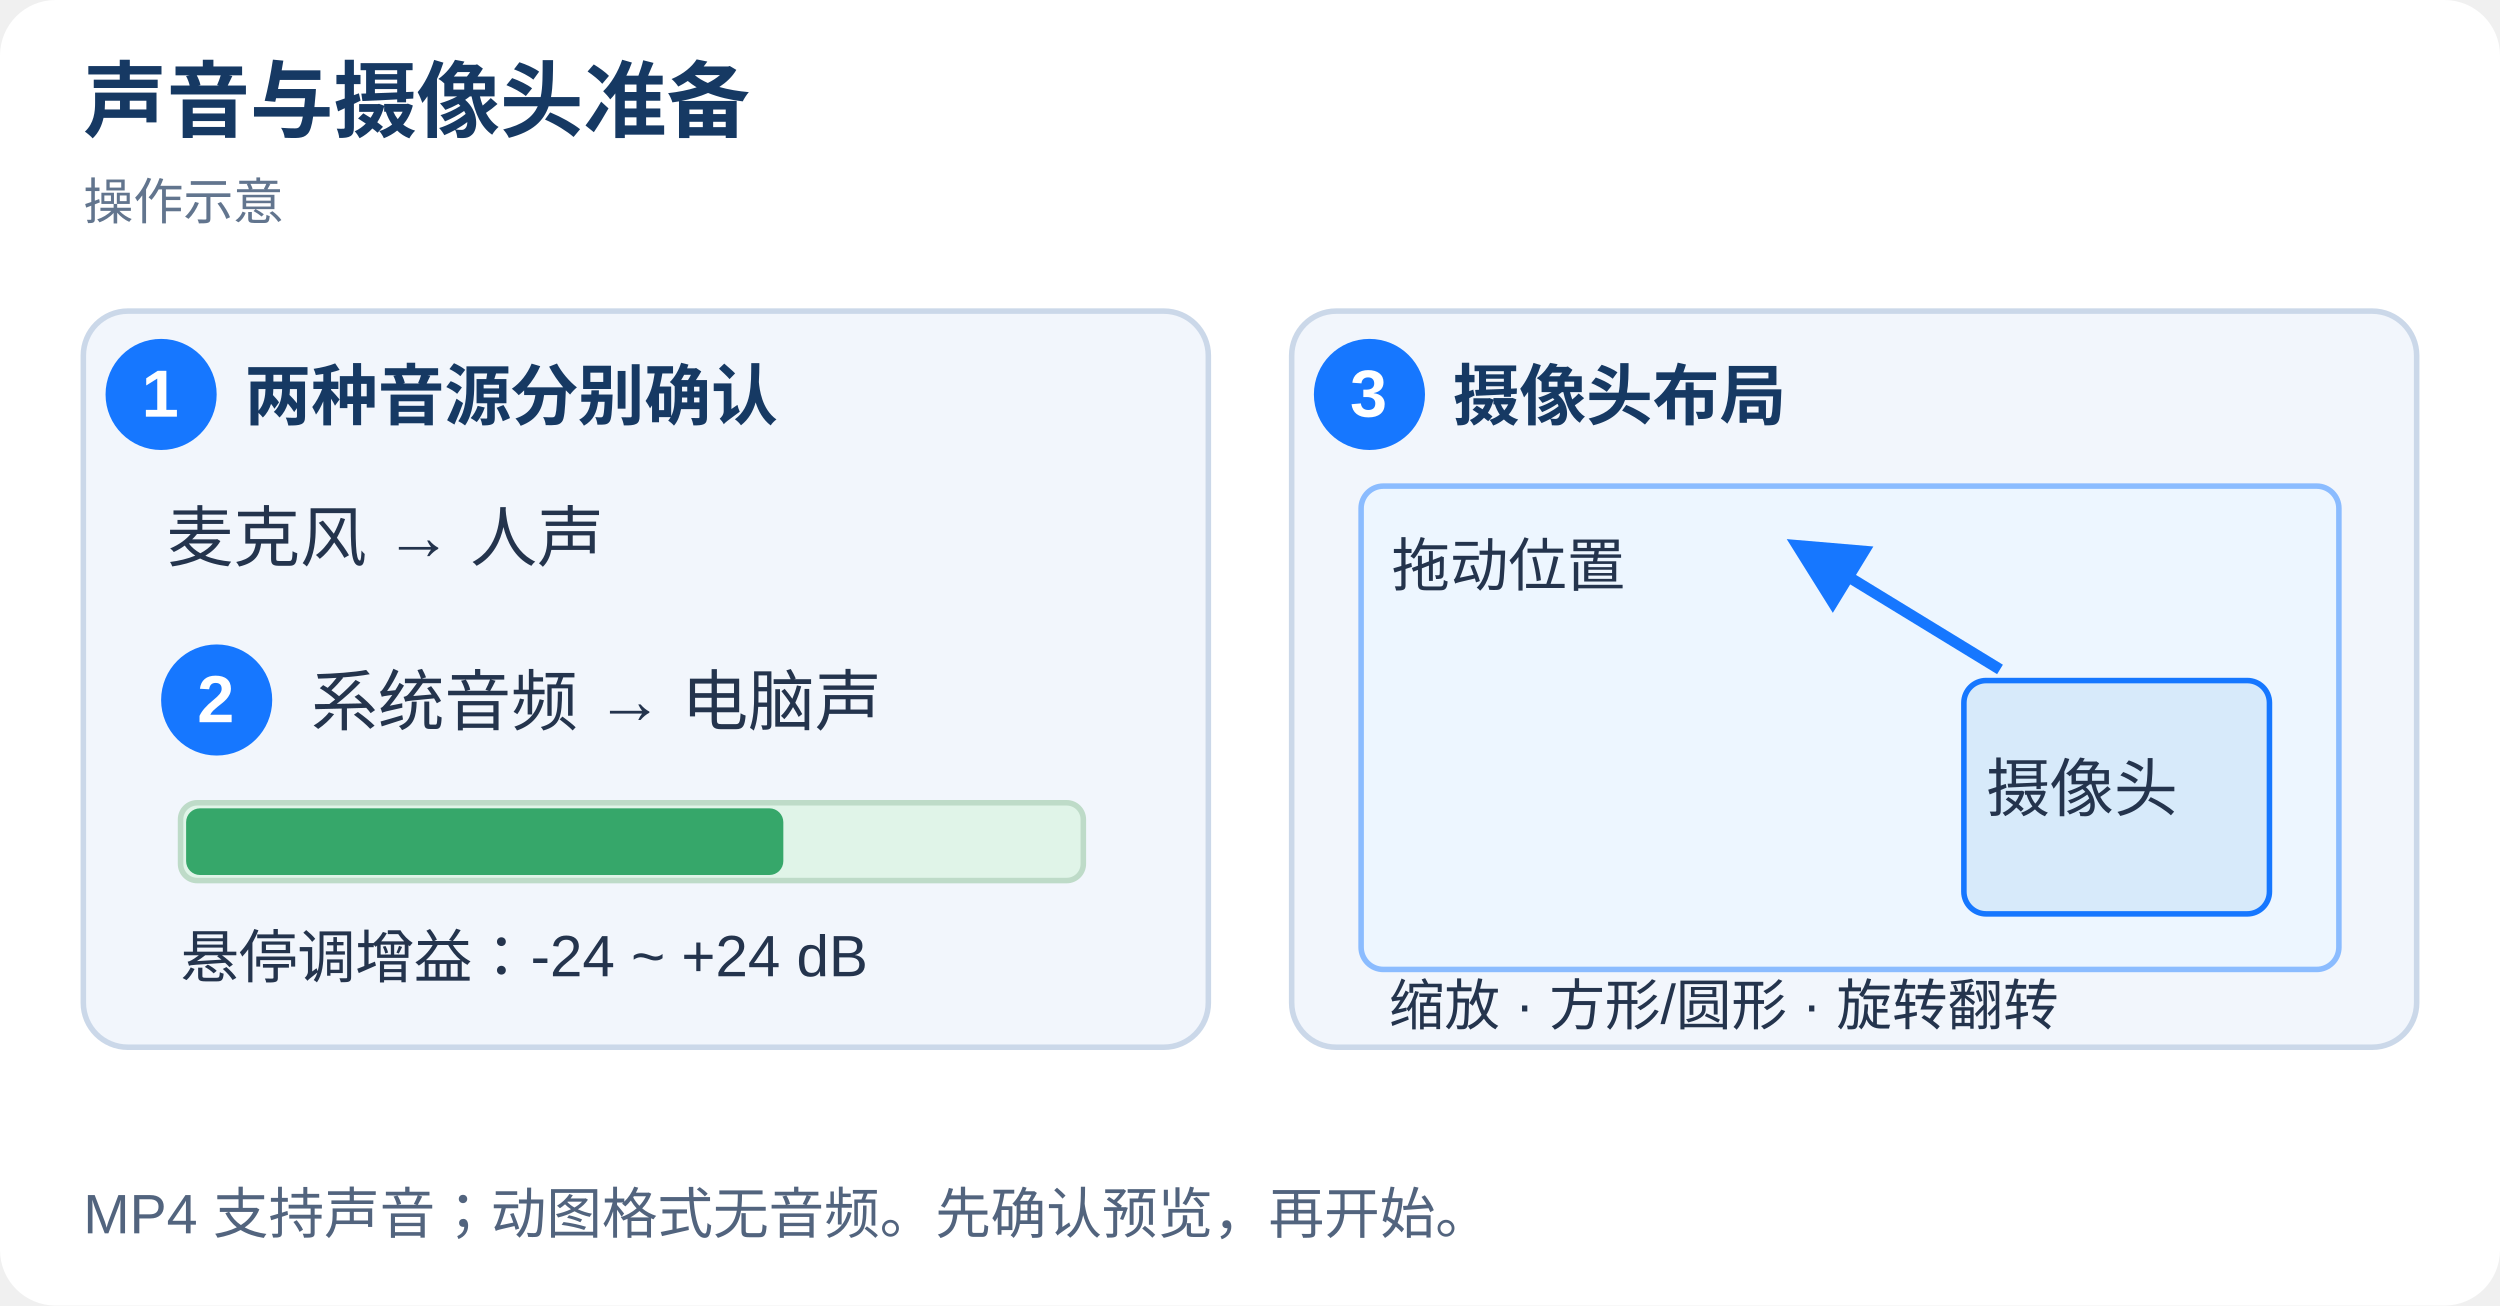
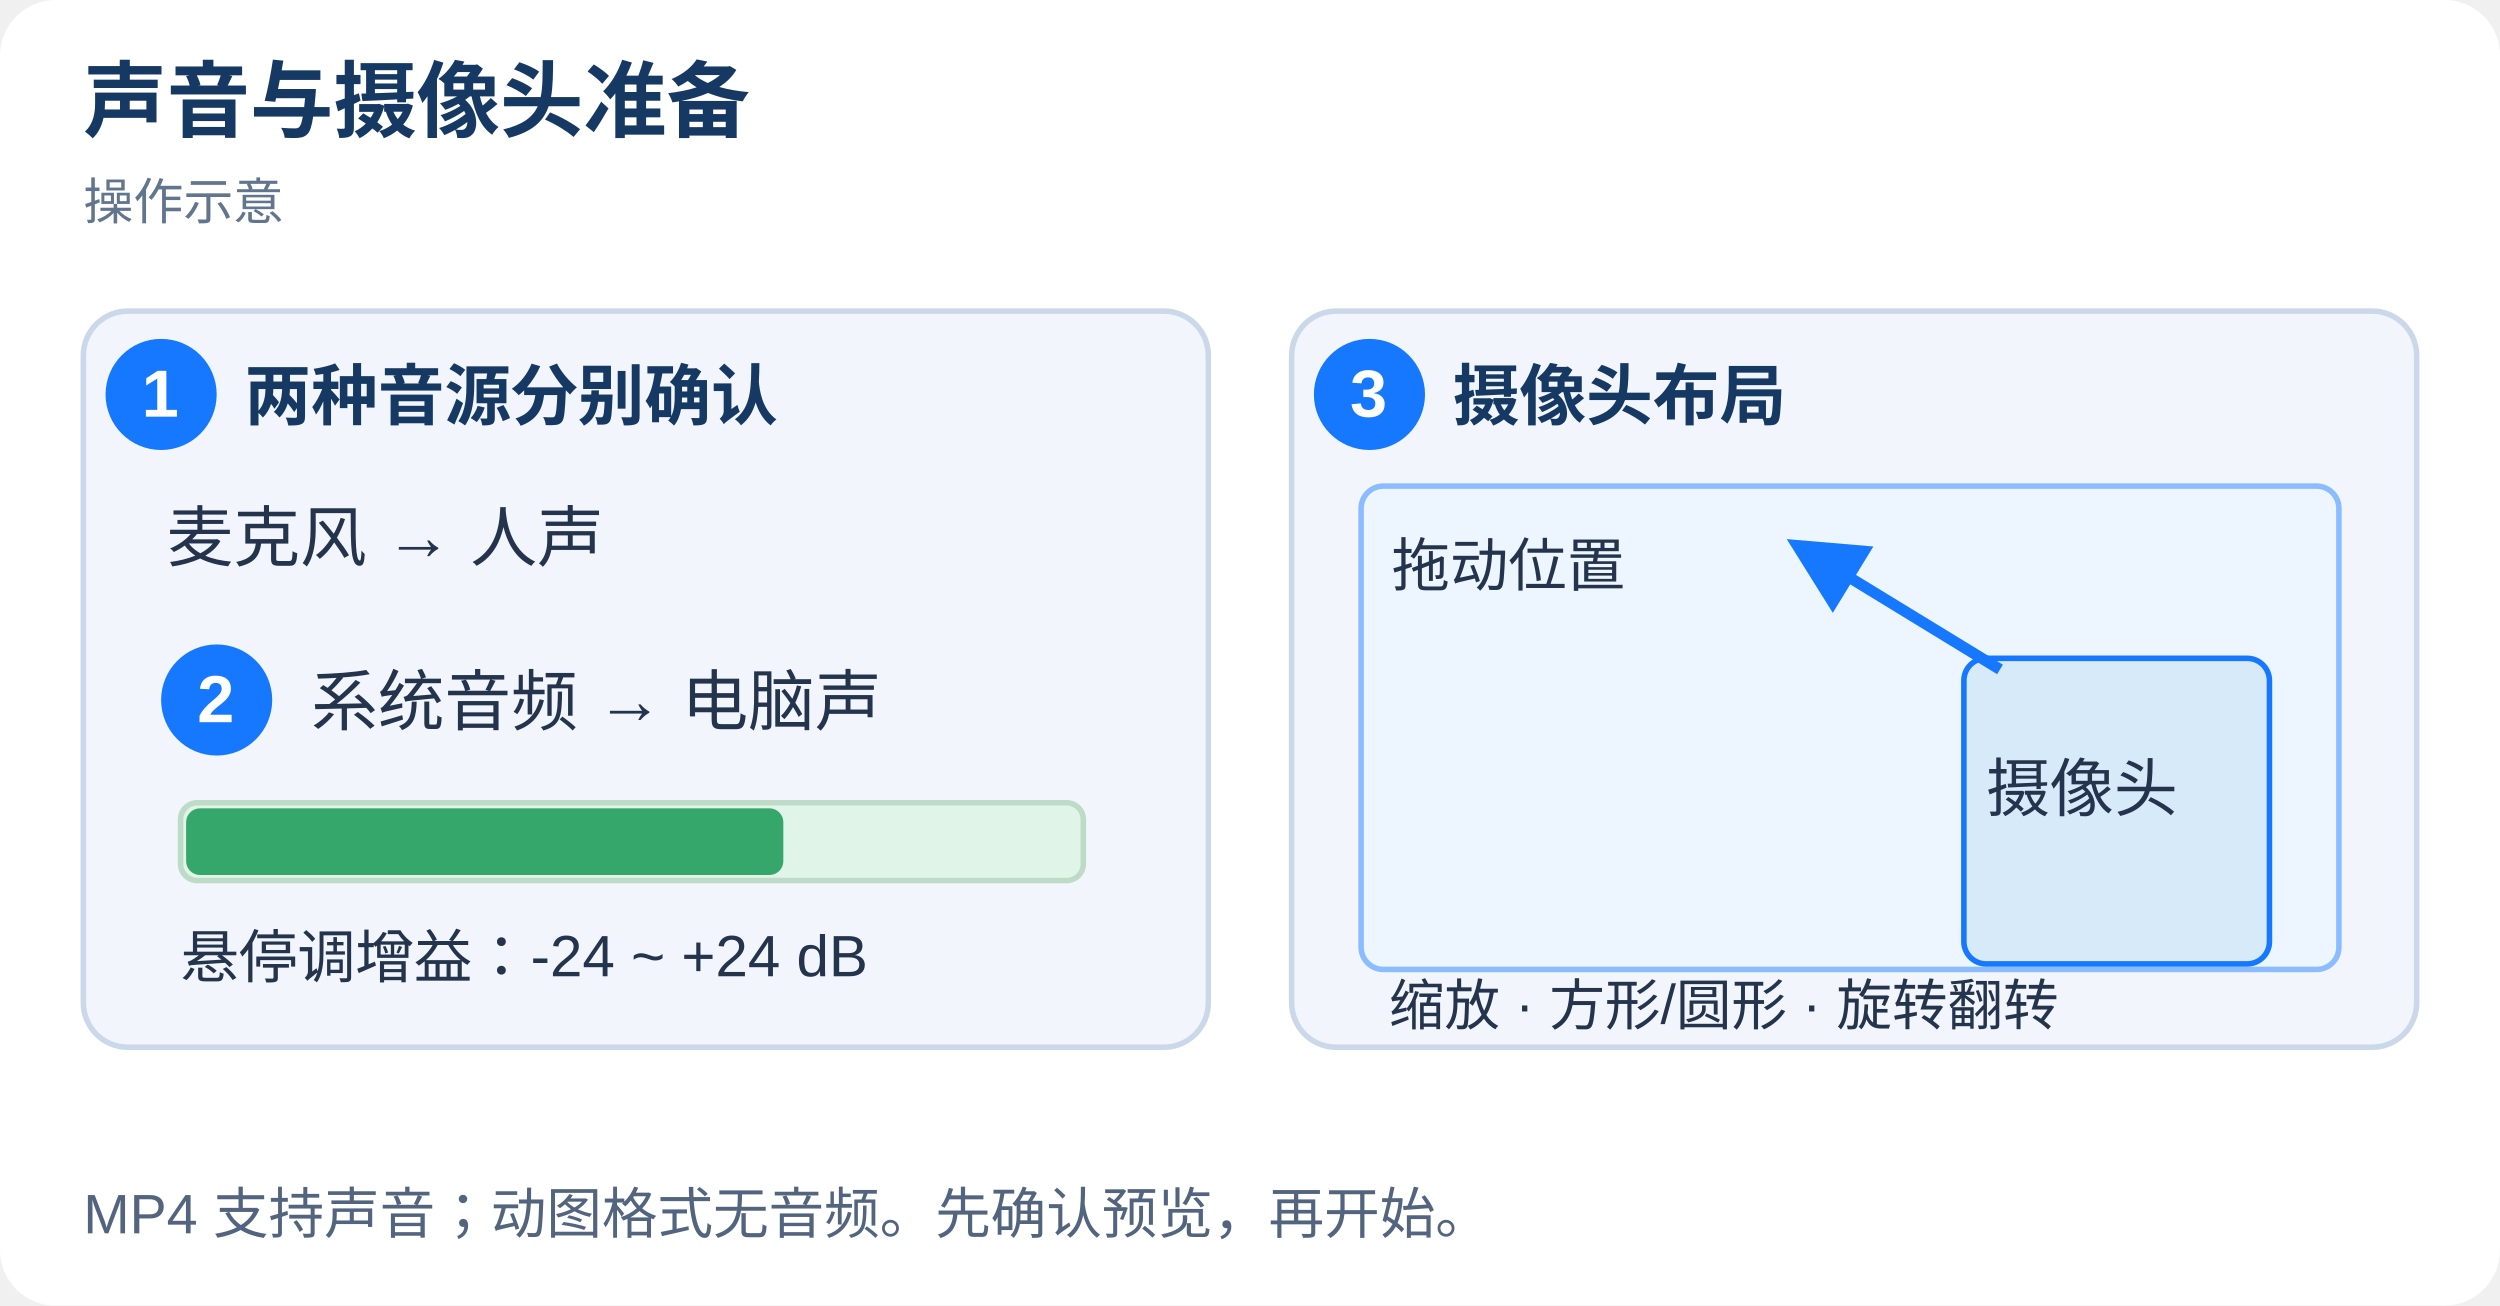
<svg xmlns="http://www.w3.org/2000/svg" width="900" height="470" viewBox="0 0 900 470" role="img" aria-labelledby="title desc">
  <defs>
    <marker id="a" viewBox="0 0 10 10" refX="8" refY="5" markerWidth="7" markerHeight="7" orient="auto">
      <path d="M0 0L10 5L0 10Z" fill="#1677ff" />
    </marker>
  </defs>
  <rect width="900" height="470" rx="20" fill="#fff" />
  <g font-family="-apple-system,BlinkMacSystemFont,Segoe UI,Arial,sans-serif">
    <text x="30" y="47" font-size="30" fill="#163963" font-weight="700">声音与摄像头准备</text>
    <text x="30" y="79" font-size="18" fill="#62758e" font-weight="400">操作示意</text>
    <rect x="30" y="112" width="405" height="265" rx="16" fill="#f2f6fc" stroke="#cbd8e9" stroke-width="2" />
    <circle cx="58" cy="142" r="20" fill="#1677ff" />
    <text x="51" y="150" font-size="24" fill="white" font-weight="700">1</text>
    <text x="88" y="151" font-size="24" fill="#163963" font-weight="600">两种音源分别确认</text>
    <rect x="465" y="112" width="405" height="265" rx="16" fill="#f2f6fc" stroke="#cbd8e9" stroke-width="2" />
    <circle cx="493" cy="142" r="20" fill="#1677ff" />
    <text x="486" y="150" font-size="24" fill="white" font-weight="700">3</text>
    <text x="523" y="151" font-size="24" fill="#163963" font-weight="600">摄像头布局</text>
    <text x="60" y="202" font-size="24" fill="#24344d" font-weight="400">麦克风 → 人声</text>
    <circle cx="78" cy="252" r="20" fill="#1677ff" />
    <text x="71" y="260" font-size="24" fill="white" font-weight="700">2</text>
    <text x="112" y="261" font-size="24" fill="#24344d" font-weight="400">系统音频 → 电脑声</text>
    <rect x="65" y="289" width="325" height="28" rx="6" fill="#e0f4e8" stroke="#bedbc8" stroke-width="2" />
    <rect x="68" y="292" width="213" height="22" rx="4" fill="#36a76a" stroke="#36a76a" stroke-width="2" />
    <text x="65" y="352" font-size="21" fill="#24344d" font-weight="400">悬停调增益：-24 ~ +24 dB</text>
    <rect x="490" y="175" width="352" height="174" rx="8" fill="#edf6ff" stroke="#8bbcff" stroke-width="2" />
-     <rect x="707" y="245" width="110" height="84" rx="8" fill="#d7eafa" stroke="#1677ff" stroke-width="2" />
+     <rect x="707" y="237" width="110" height="110" rx="8" fill="#d7eafa" stroke="#1677ff" stroke-width="2" />
    <text x="715" y="292" font-size="23" fill="#24344d" font-weight="400">摄像头</text>
    <path d="M720 241L648 197" stroke="#1677ff" stroke-width="4" marker-end="url(#a)" fill="none" />
    <text x="501" y="211" font-size="21" fill="#24344d" font-weight="400">拖动位置</text>
    <text x="500" y="369" font-size="20" fill="#24344d" font-weight="400">缩放 · 方形/圆形 · 旋转翻转</text>
    <text x="30" y="444" font-size="20" fill="#52647e" font-weight="400">MP4 支持声音；动图格式无音频。先确认预览，再开始。</text>
  </g>
</svg>
